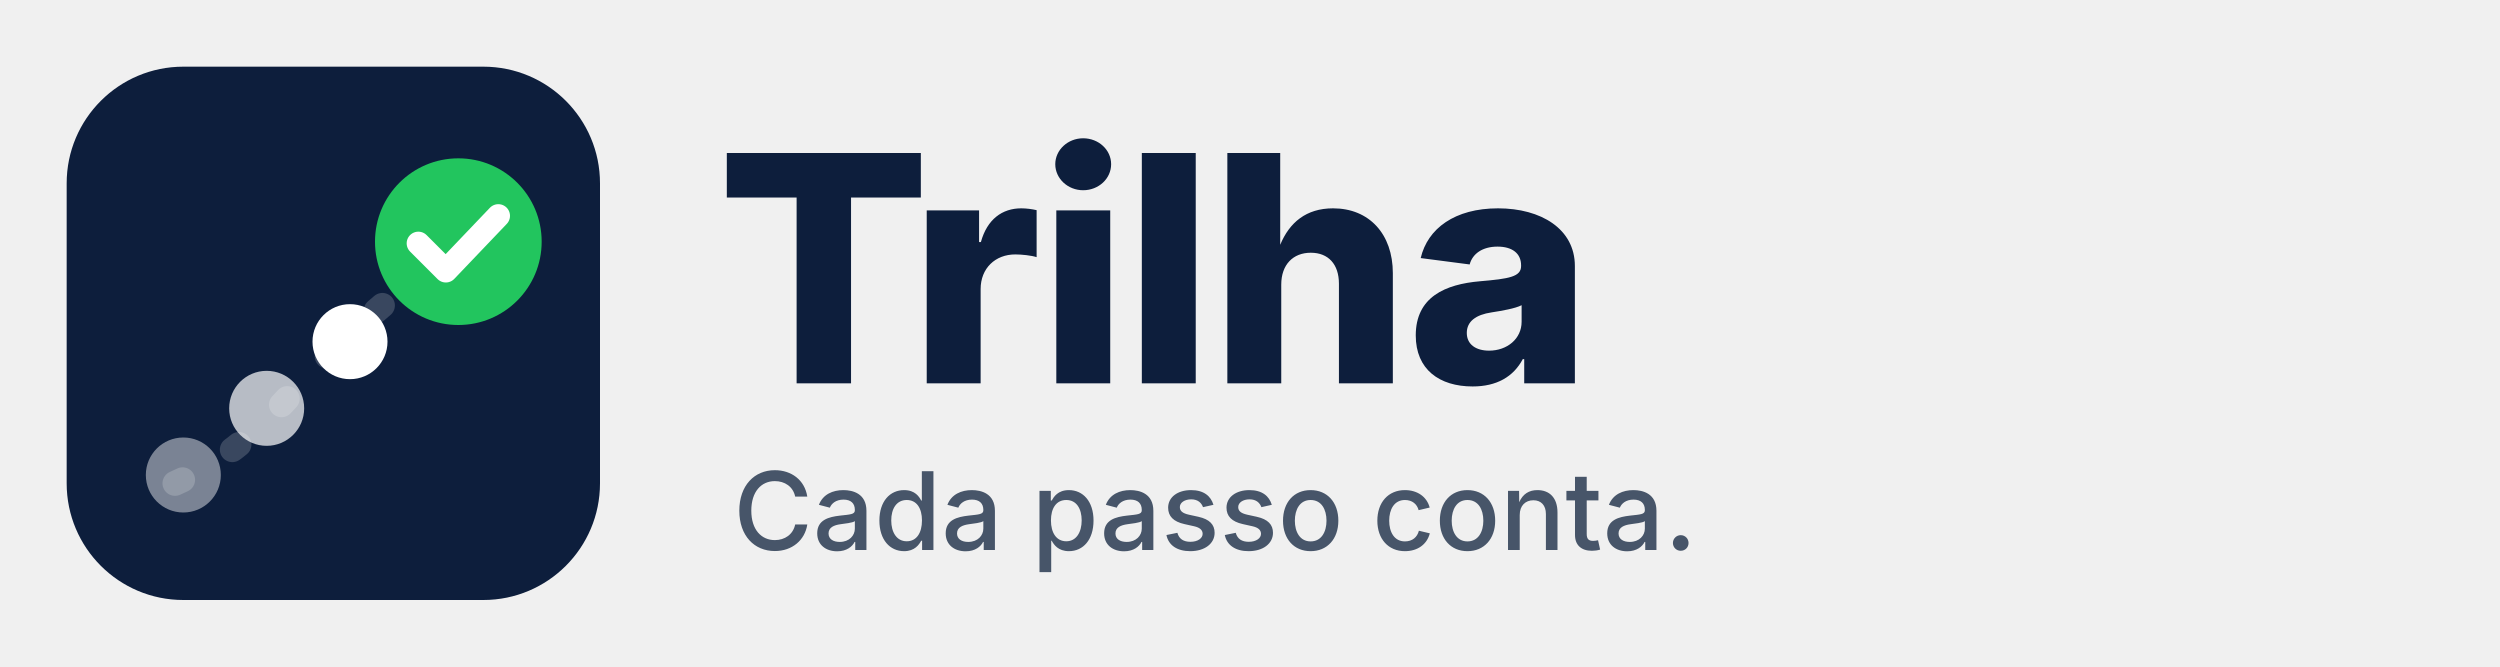
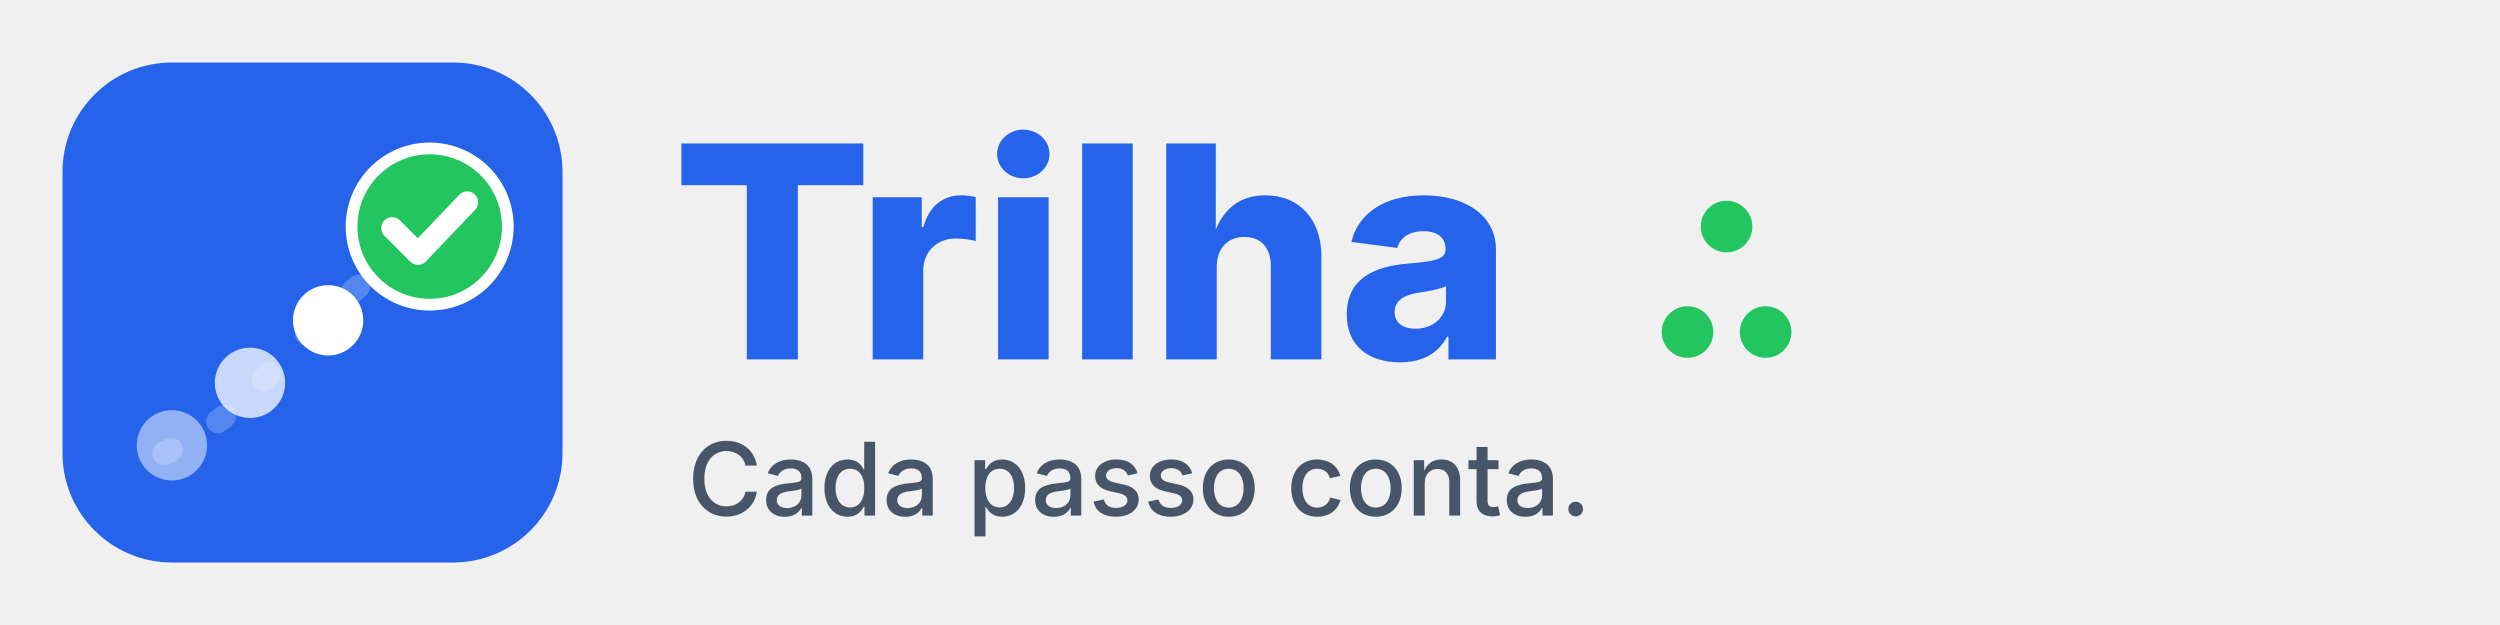
- <svg xmlns="http://www.w3.org/2000/svg" viewBox="0 0 300 80" role="img" aria-label="Trilha. Cada passo conta.">
+ <svg xmlns="http://www.w3.org/2000/svg" viewBox="0 0 320 80" role="img" aria-label="Trilha. Cada passo conta.">
  <g transform="translate(8 8)">
-     <rect width="64" height="64" rx="14" fill="#0d1e3c" />
-     <path d="M13 50 C 22 46, 26 40, 31 35 S 41 26, 46 22" fill="none" stroke="#ffffff" stroke-opacity=".18" stroke-width="3" stroke-linecap="round" stroke-dasharray="1 7" />
-     <circle cx="14" cy="49" r="4.5" fill="#ffffff" fill-opacity=".45" />
-     <circle cx="24" cy="41" r="4.5" fill="#ffffff" fill-opacity=".7" />
+     <rect width="64" height="64" rx="14" fill="#2563eb" />
+     <path d="M13 50 C 22 46, 26 40, 31 35 S 41 26, 46 22" fill="none" stroke="#ffffff" stroke-opacity=".22" stroke-width="3" stroke-linecap="round" stroke-dasharray="1 7" />
+     <circle cx="14" cy="49" r="4.5" fill="#ffffff" fill-opacity=".5" />
+     <circle cx="24" cy="41" r="4.5" fill="#ffffff" fill-opacity=".75" />
    <circle cx="34" cy="33" r="4.5" fill="#ffffff" />
-     <circle cx="47" cy="21" r="10" fill="#22c55e" />
+     <circle cx="47" cy="21" r="10" fill="#22c55e" stroke="#ffffff" stroke-width="1.5" />
    <path d="M42.2 21.2 l3.3 3.3 l6.3 -6.6" fill="none" stroke="#ffffff" stroke-width="2.8" stroke-linecap="round" stroke-linejoin="round" />
  </g>
-   <text x="86" y="46" font-family="Inter, 'Segoe UI', Arial, sans-serif" font-size="38" font-weight="800" fill="#0d1e3c" letter-spacing="-0.5">Trilha</text>
+   <text x="86" y="46" font-family="Inter, 'Segoe UI', Arial, sans-serif" font-size="38" font-weight="800" fill="#2563eb" textLength="120" lengthAdjust="spacingAndGlyphs">Trilha</text>
+   <g fill="#22c55e" aria-label="∴">
+     <circle cx="221" cy="29" r="3.3" />
+     <circle cx="216" cy="42.5" r="3.3" />
+     <circle cx="226" cy="42.5" r="3.3" />
+   </g>
  <text x="88" y="66" font-family="Inter, 'Segoe UI', Arial, sans-serif" font-size="13" font-weight="500" fill="#475569">Cada passo conta.</text>
</svg>
